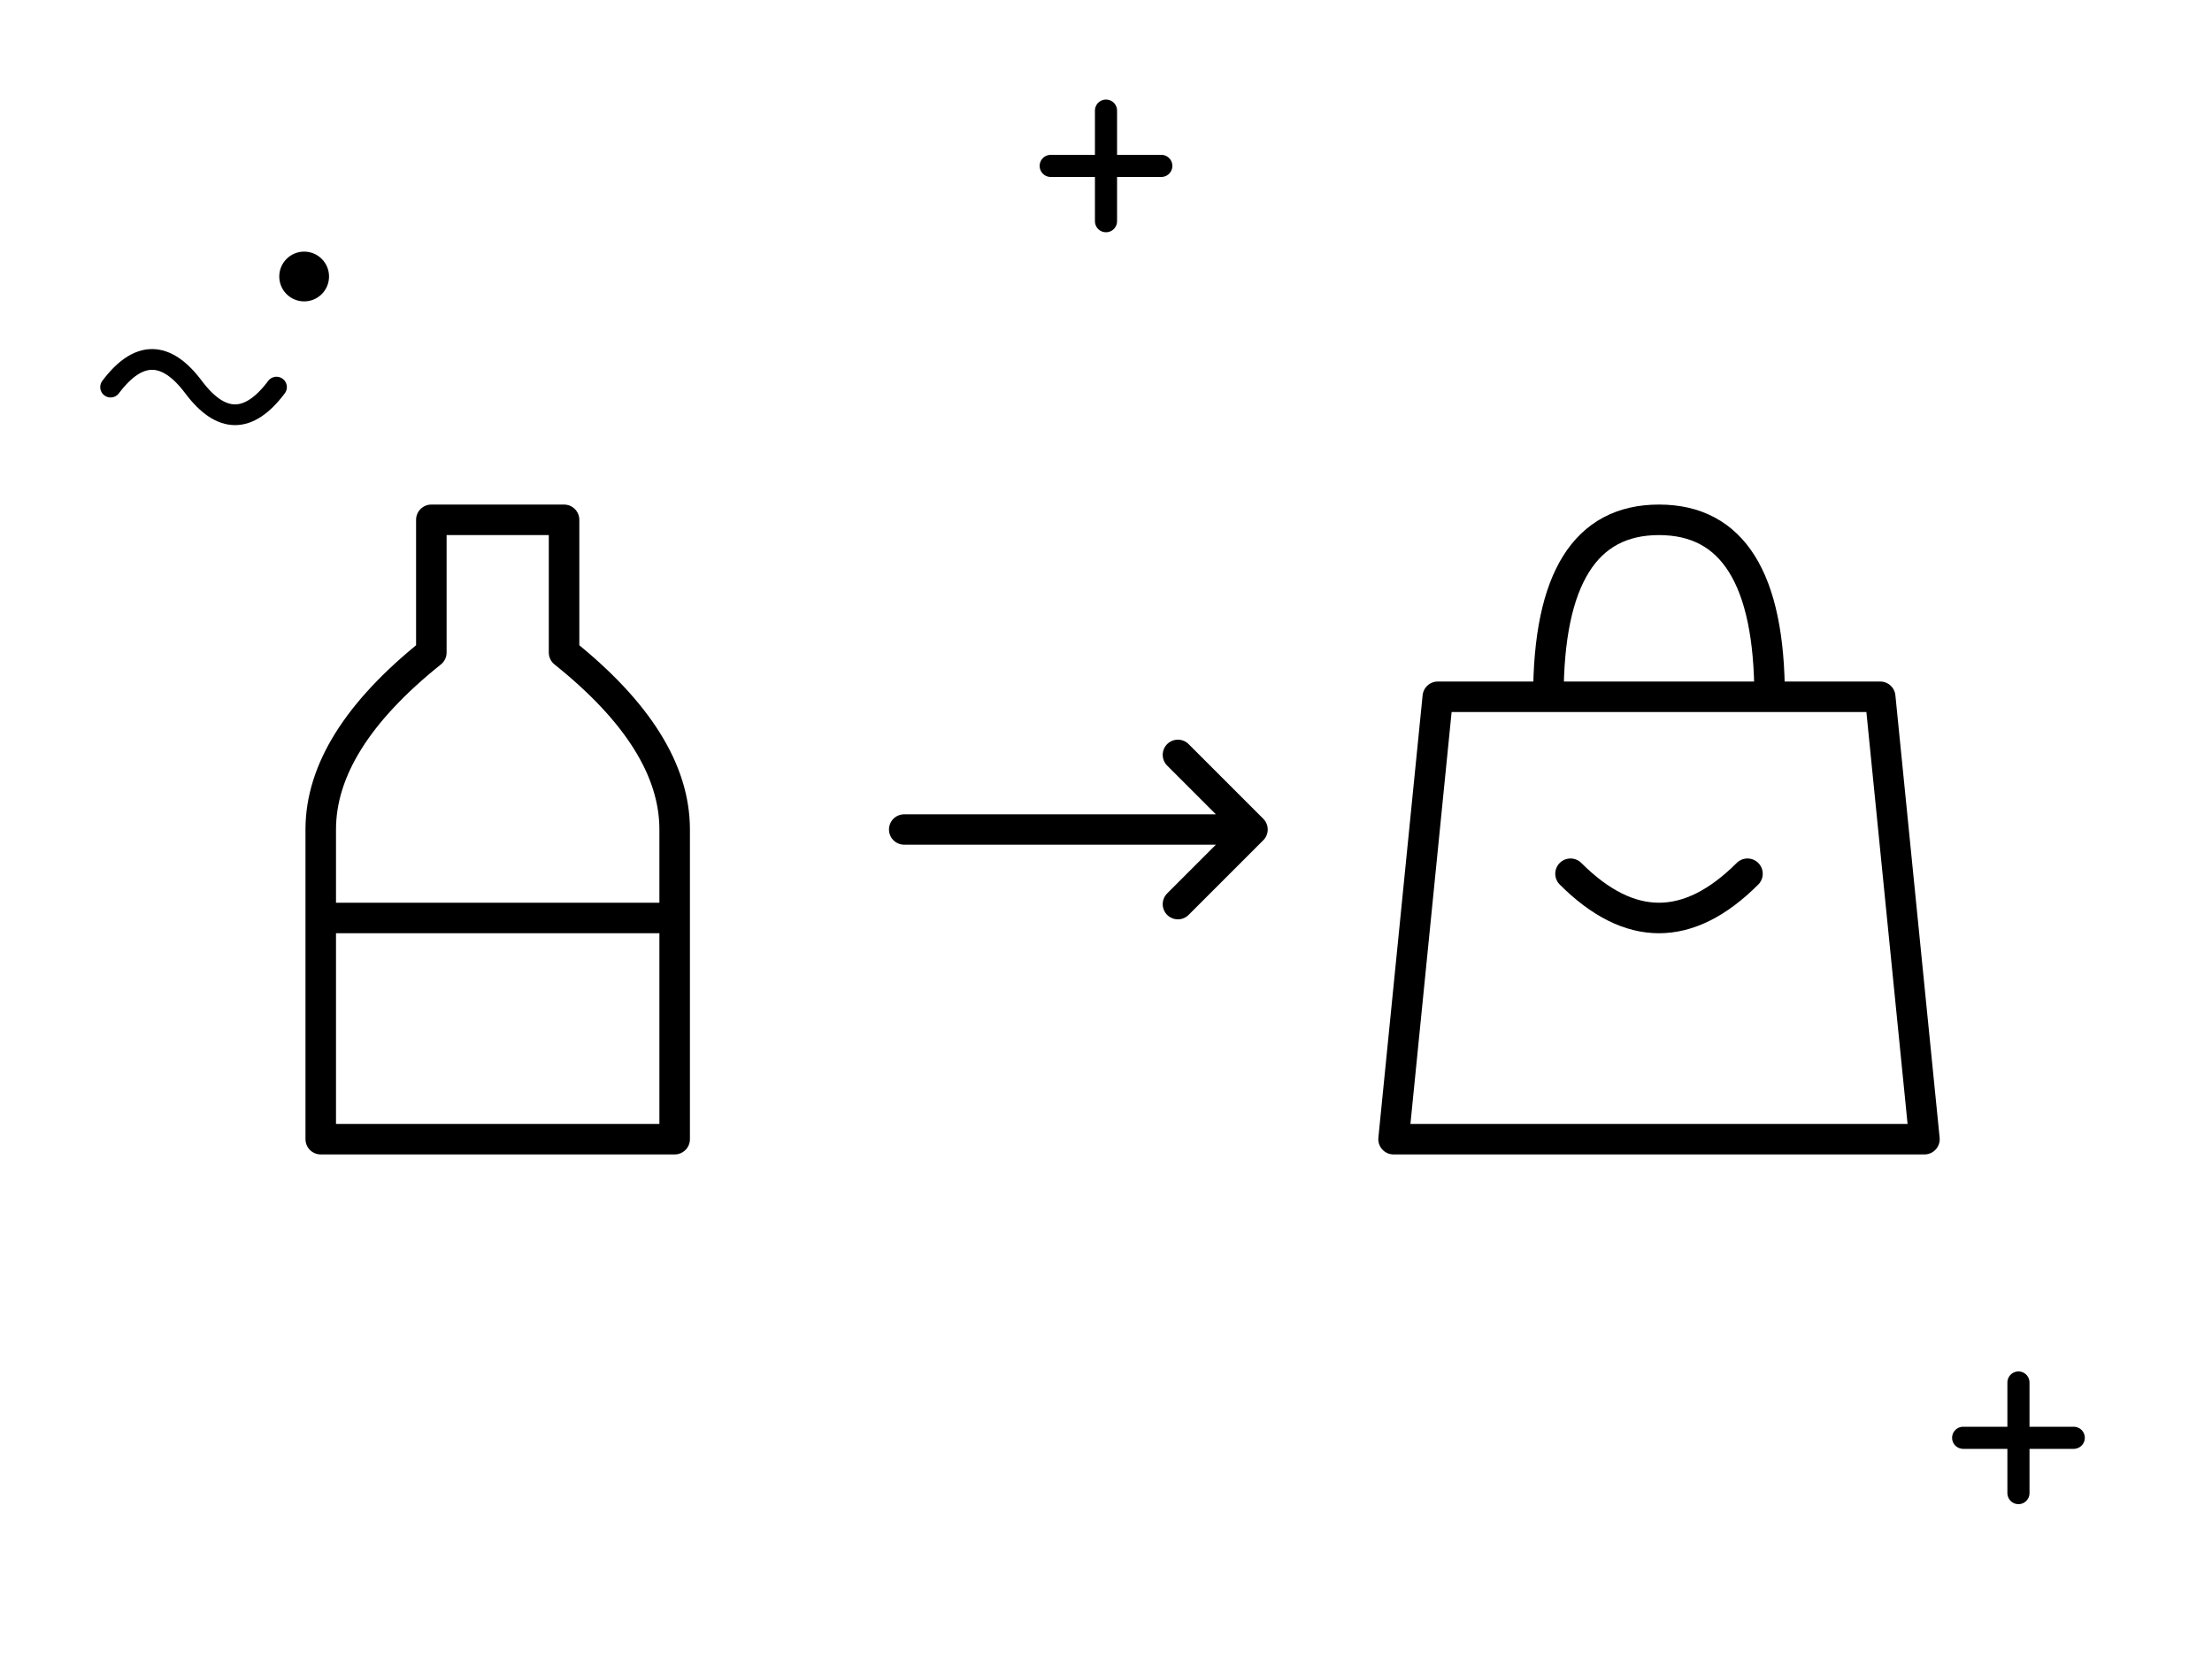
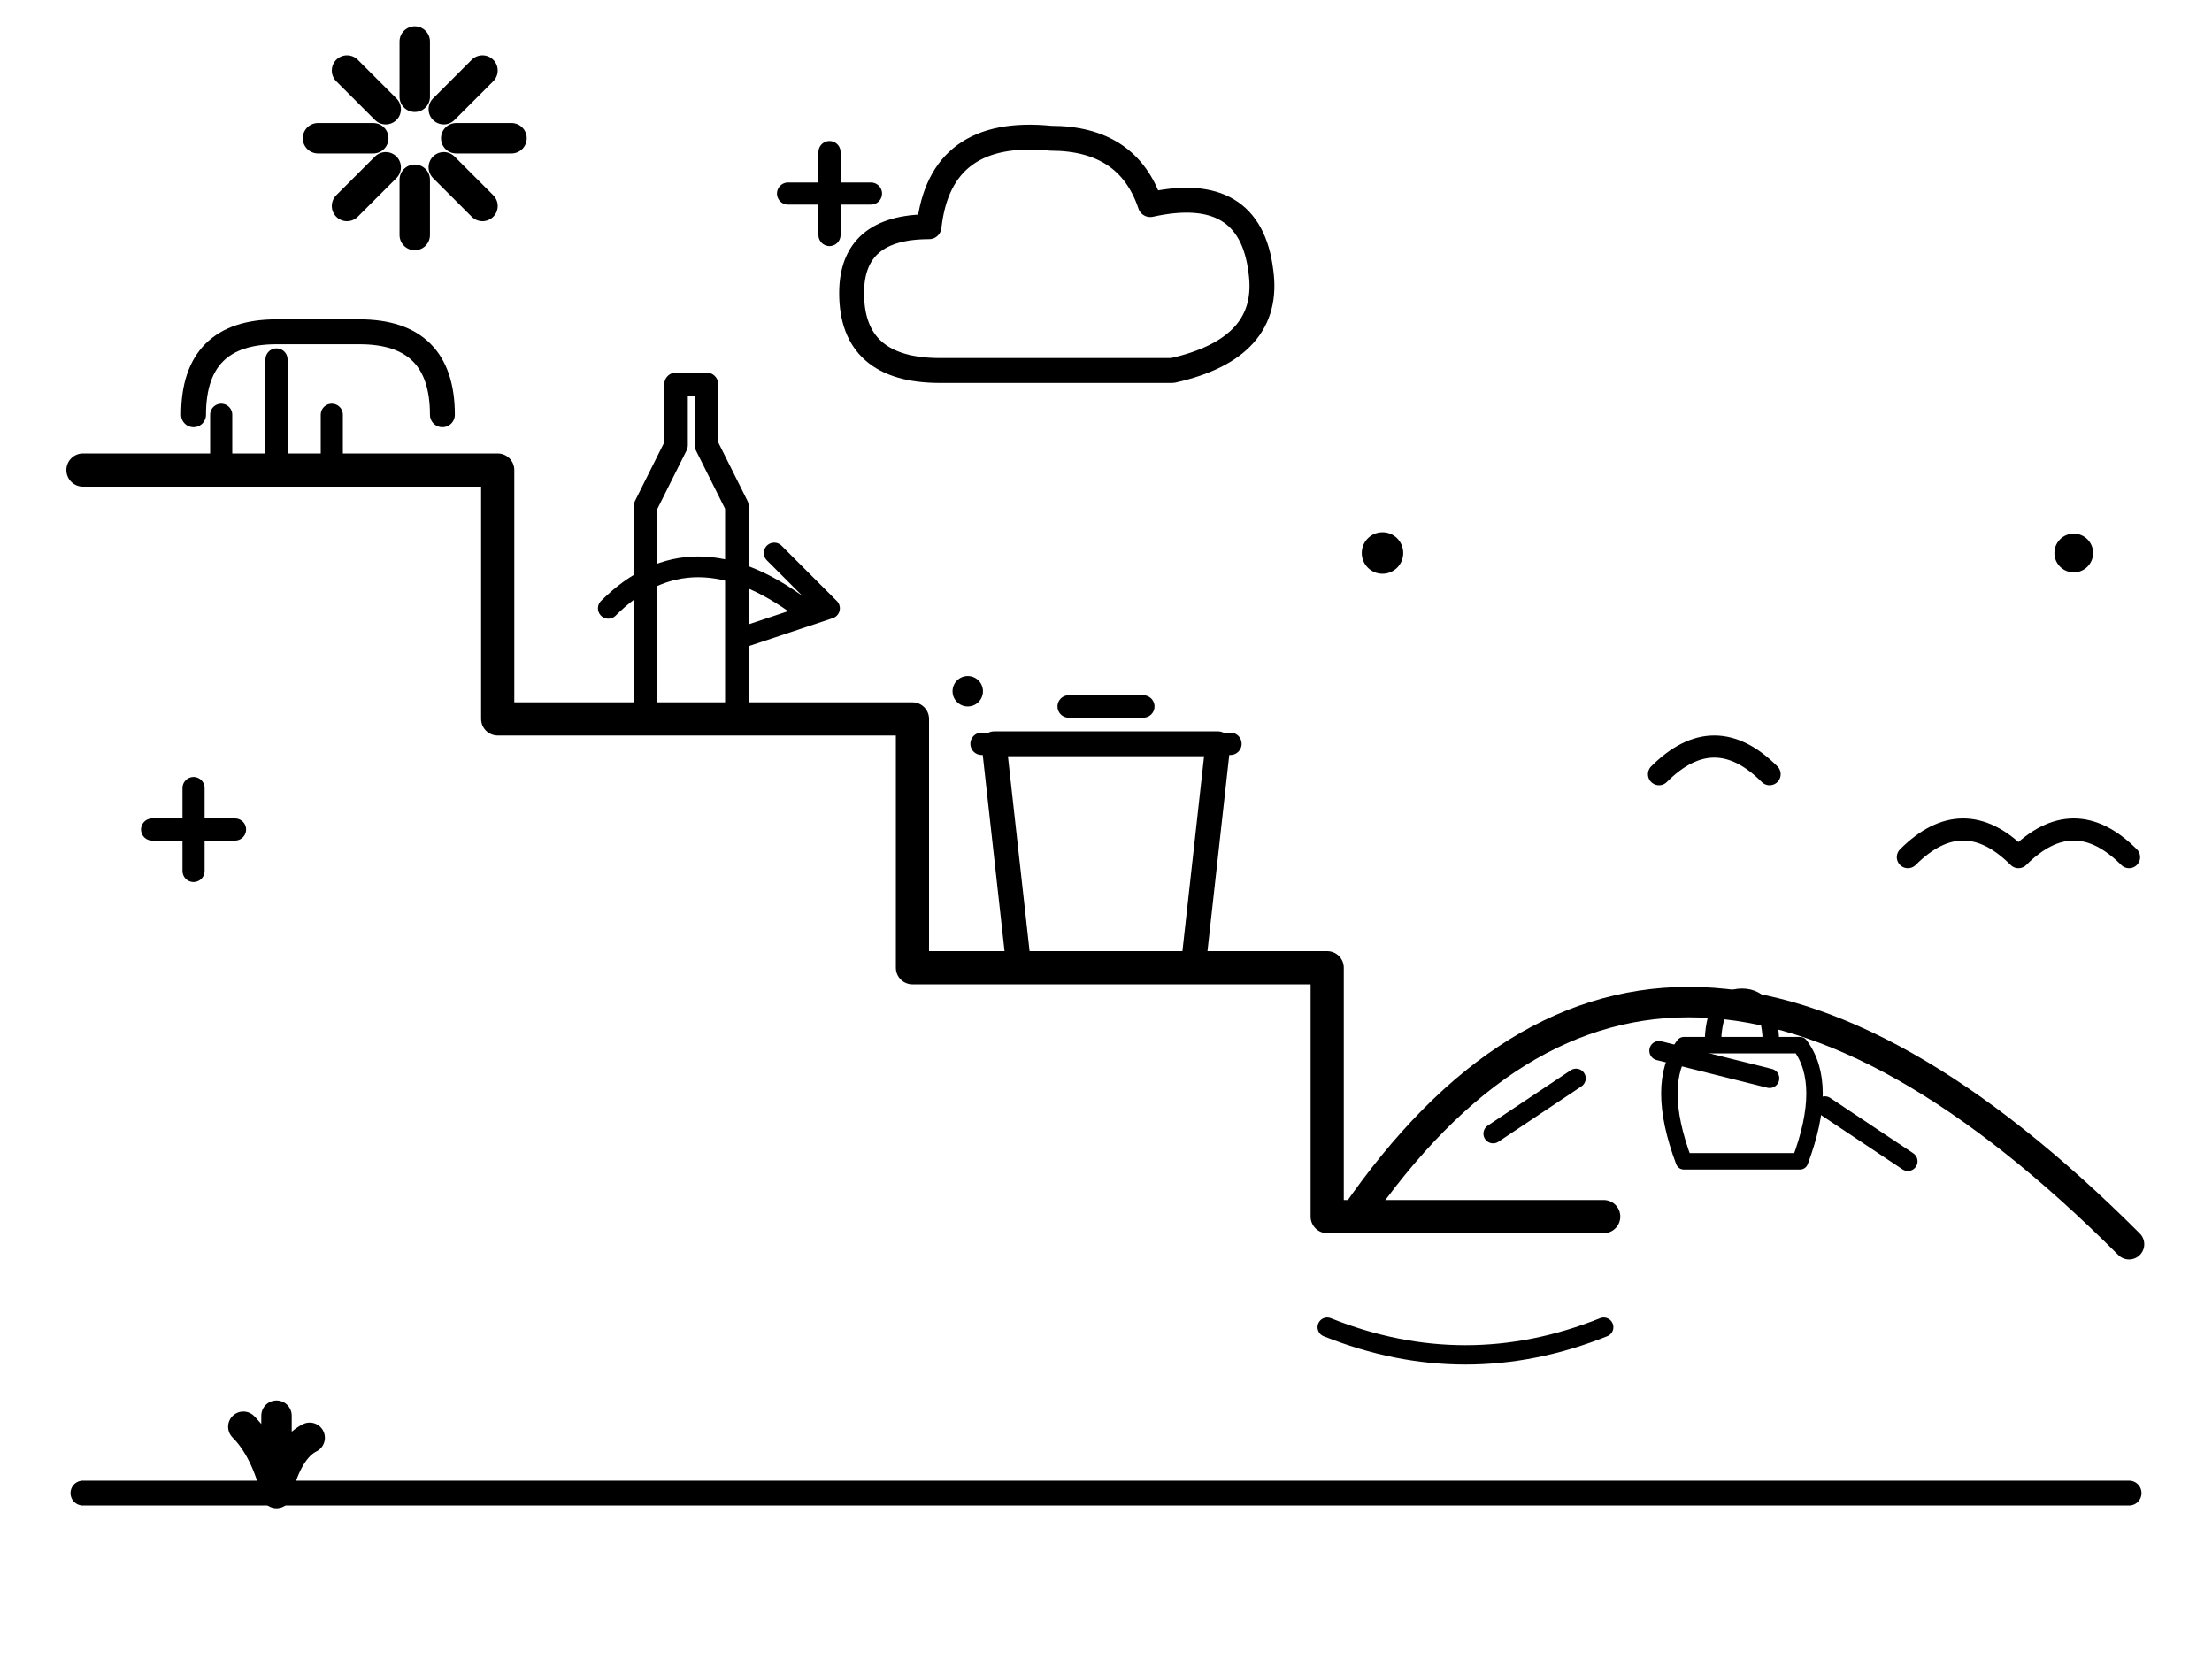
<svg xmlns="http://www.w3.org/2000/svg" viewBox="0 0 160 120" fill="none" stroke="#000" stroke-width="2.2" stroke-linecap="round" stroke-linejoin="round">
-   <g transform="translate(36 60) scale(1.6)" stroke-width="1.38">
-     <path d="M-3-14h6V-8Q8-4 8 0V14H-8V0Q-8-4-3-8zM-8 4H8" />
+   <path d="M6 34h30v18h30v18h30v18h20" stroke-width="2.4" />
+   <path d="M14 30q0-6 6-6h6q6 0 6 6" stroke-width="1.8" />
+   <path d="M12 34l2-4h16l2 4" stroke-width="0" />
+   <path d="M20 34v-8M16 34v-4M24 34v-4" stroke-width="1.6" />
+   <g transform="translate(50 52) scale(1.1 1.1)" stroke-width="1.55">
+     <path d="M-3 0v-14l2-4v-4h2v4l2 4v14z" />
  </g>
-   <g transform="translate(78 60) scale(0.9)" stroke-width="2.44">
-     <path d="M-14 0H14M8-6L14 0L8 6" />
+   <path d="M44 44Q50 38 58 44M56 40l4 4l-6 2" stroke-width="1.5" />
+   <g transform="translate(80 70) scale(0.9 0.9)" stroke-width="2.00">
+     <path d="M-7 0l-2-18h18l-2 18z" />
+     <path d="M-10-18h20M-3-21h6" stroke-width="1.8" />
  </g>
-   <g transform="translate(120 60) scale(1.6)" stroke-width="1.38">
-     <path d="M-10-6H10L12 14H-12zM-5-6Q-5-14 0-14Q5-14 5-6M-4 2Q0 6 4 2" />
+   <path d="M92 70h4" stroke-width="1.5" />
+   <path d="M98 88Q120 56 154 90" />
+   <path d="M108 82l6-4M120 76l8 2M132 80l6 4" stroke-width="1.4" />
+   <g transform="translate(126 84) scale(0.7 0.7)" stroke-width="2.14">
+     <path d="M-6 0q-3-8 0-12h12q3 4 0 12zM-3-12q0-5 3-5t3 5" stroke-width="1.7" />
  </g>
-   <path d="M76 12H84M80 8V16" stroke-width="1.6" />
-   <path d="M142 104H150M146 100V108" stroke-width="1.6" />
-   <circle cx="22" cy="20" r="1.8" fill="#000" stroke="none" />
-   <path d="M8 28q3-4 6 0t6 0" stroke-width="1.5" />
+   <path d="M114 90l-4-8M146 90l0 0" stroke-width="0" />
+   <path d="M6 108h148" stroke-width="1.8" />
+   <path d="M8 40q4-10 10-4" stroke-width="0" />
+   <path d="M70 50l0 0" />
+   <path d="M138 62q4-4 8 0q4-4 8 0" stroke-width="1.6" />
+   <path d="M120 56q4-4 8 0" stroke-width="1.6" />
+   <g transform="translate(80 22) scale(0.8 0.8)" stroke-width="2.25">
+     <path d="M-15 6q-8 0-8-7q0-6 7-6q1-9 11-8q7 0 9 6q9-2 10 6q1 7-8 9z" />
+   </g>
+   <circle cx="30" cy="10" r="0" />
+   <path d="M33.0 10.0L37.0 10.0M32.1 12.1L34.9 14.9M30.0 13.0L30.0 17.0M27.9 12.1L25.1 14.9M27.0 10.0L23.0 10.0M27.9 7.9L25.1 5.1M30.0 7.0L30.0 3.0M32.1 7.9L34.9 5.1" />
+   <path d="M11 60h6M14 57v6" stroke-width="1.6" />
+   <path d="M57 14h6M60 11v6" stroke-width="1.6" />
+   <circle cx="100" cy="40" r="1.5" fill="#000" stroke="none" />
+   <circle cx="150" cy="40" r="1.4" fill="#000" stroke="none" />
+   <path d="M20 108q-0.8 -3.2 -2.4 -4.8M20 108v-5.6M20 108q0.8 -3.2 2.4 -4" />
+   <path d="M30 114q14-2 30 0" stroke-width="0" />
+   <path d="M96 96q10 4 20 0" stroke-width="1.4" />
+   <path d="M56 40v6" stroke-width="0" />
</svg>
